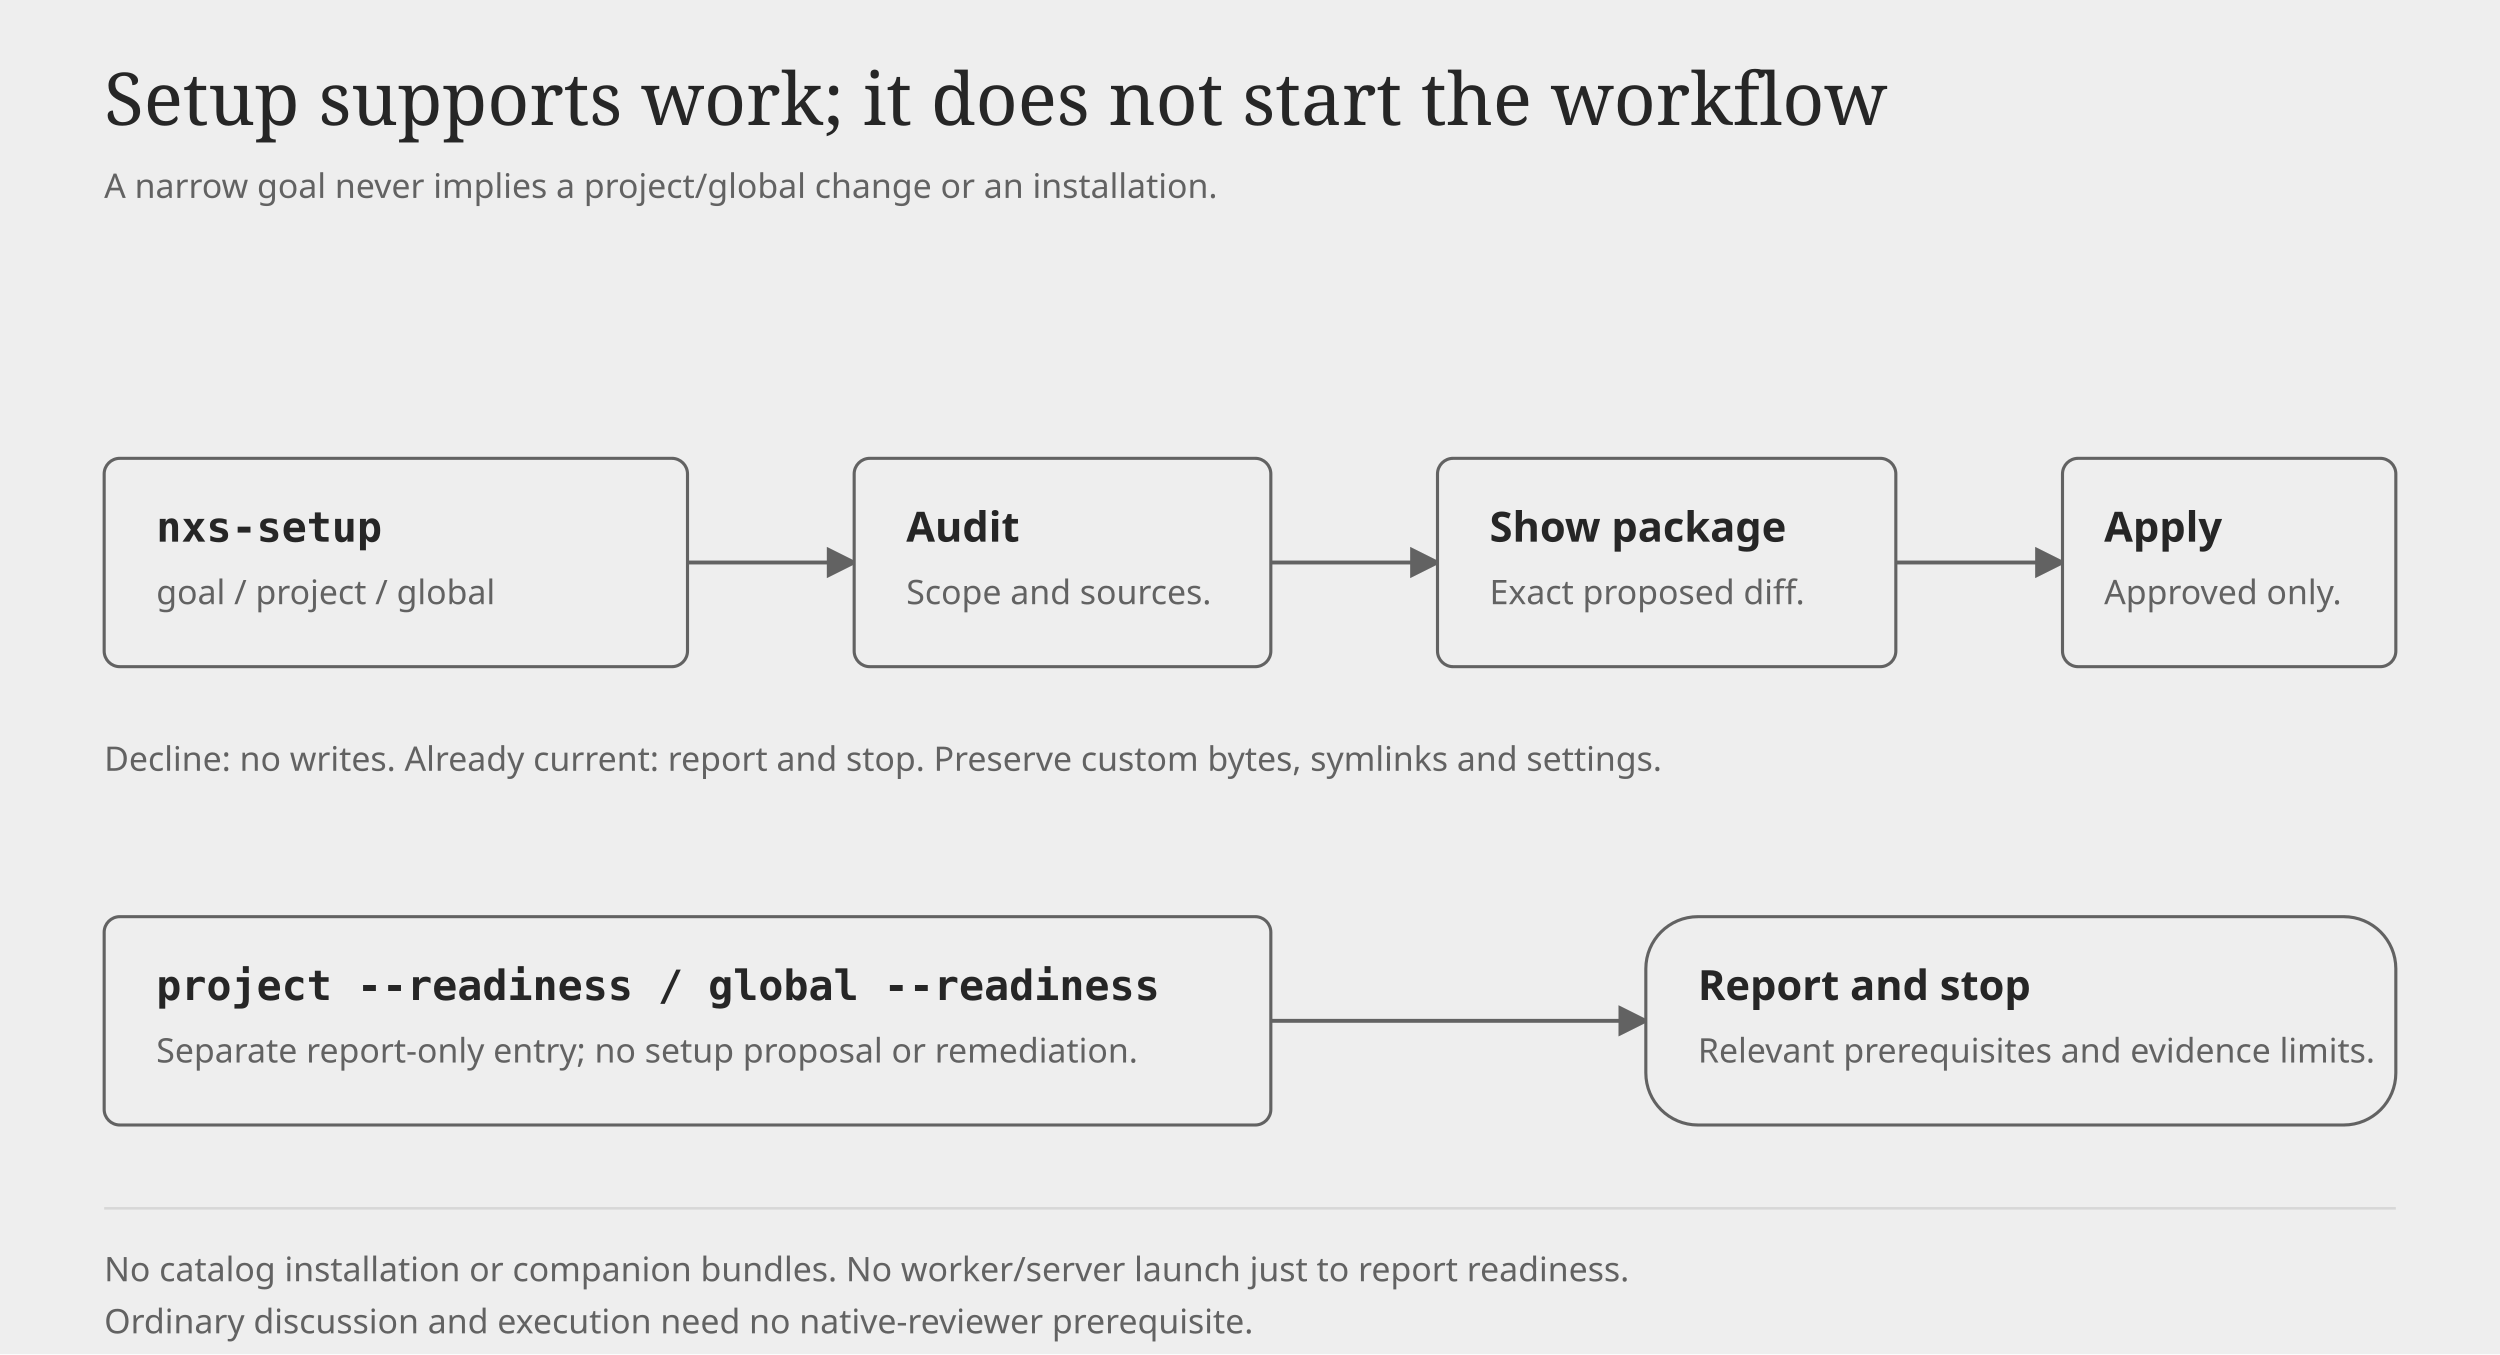
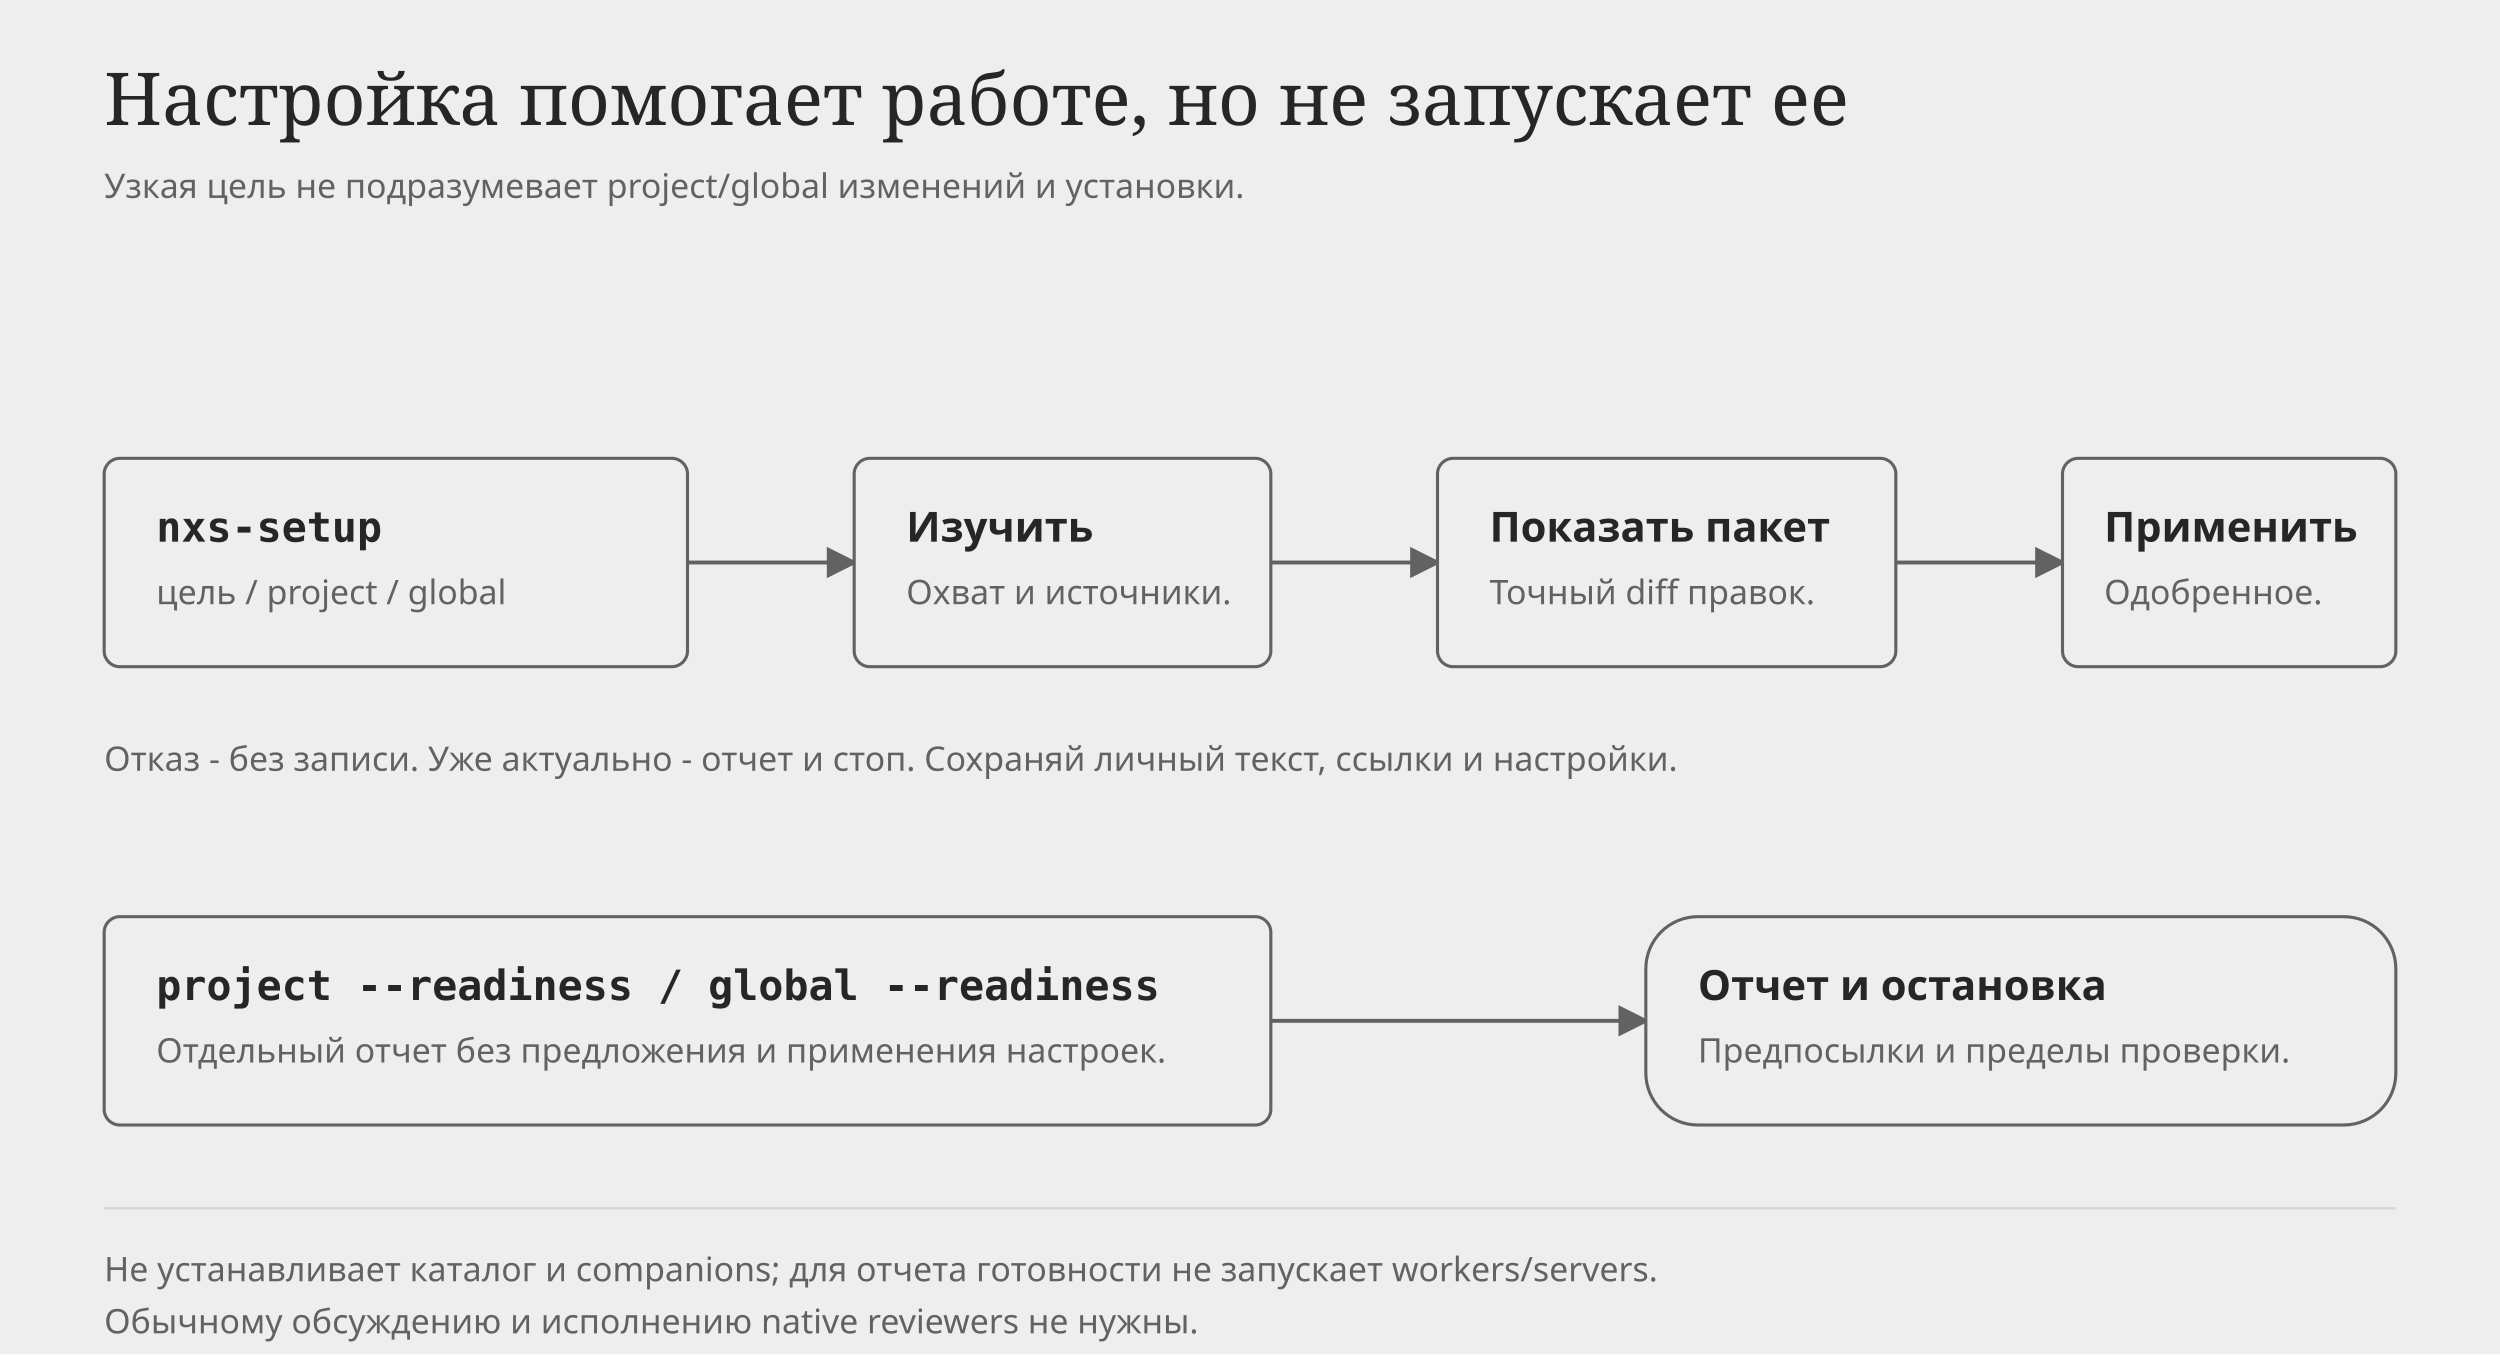
<svg xmlns="http://www.w3.org/2000/svg" width="960" height="520" viewBox="0 0 960 520" role="img" aria-labelledby="setup-light-title setup-light-desc">
  <defs>
    <marker id="setup-light-arrow" markerWidth="8" markerHeight="8" refX="7" refY="4" orient="auto">
      <path d="M0 0 L8 4 L0 8 Z" fill="#626262" />
    </marker>
  </defs>
  <style>text{font-family:'Geist',system-ui,sans-serif;fill:#262626}.title{font-family:'Instrument Serif',Georgia,serif;font-size:28px}.name{font-size:16px;font-weight:600}.cmd{font-family:'Geist Mono',ui-monospace,monospace}.sub{font-size:13px;fill:#626262}.node{fill:#eeeeee;stroke:#626262;stroke-width:1.2}.edge{fill:none;stroke:#626262;stroke-width:1.5;marker-end:url(#setup-light-arrow)}</style>
  <rect width="960" height="520" fill="#eeeeee" />
-   <text class="title" x="40" y="48">Setup supports work; it does not start the workflow</text>
-   <text class="sub" x="40" y="76">A narrow goal never implies a project/global change or an installation.</text>
+   <text class="title" x="40" y="48">Настройка помогает работе, но не запускает ее</text>
+   <text class="sub" x="40" y="76">Узкая цель не подразумевает project/global изменений и установки.</text>
  <path class="edge" d="M264 216 H328" />
  <path class="edge" d="M488 216 H552" />
  <path class="edge" d="M728 216 H792" />
  <path class="edge" d="M488 392 H632" />
  <rect class="node" x="40" y="176" width="224" height="80" rx="6" />
  <text class="name cmd" x="60" y="208">nxs-setup</text>
-   <text class="sub" x="60" y="232">goal / project / global</text>
+   <text class="sub" x="60" y="232">цель / project / global</text>
  <rect class="node" x="328" y="176" width="160" height="80" rx="6" />
-   <text class="name" x="348" y="208">Audit</text>
-   <text class="sub" x="348" y="232">Scope and sources.</text>
+   <text class="name" x="348" y="208">Изучить</text>
+   <text class="sub" x="348" y="232">Охват и источники.</text>
  <rect class="node" x="552" y="176" width="176" height="80" rx="6" />
-   <text class="name" x="572" y="208">Show package</text>
-   <text class="sub" x="572" y="232">Exact proposed diff.</text>
+   <text class="name" x="572" y="208">Показать пакет</text>
+   <text class="sub" x="572" y="232">Точный diff правок.</text>
  <rect class="node" x="792" y="176" width="128" height="80" rx="6" />
-   <text class="name" x="808" y="208">Apply</text>
-   <text class="sub" x="808" y="232">Approved only.</text>
-   <text class="sub" x="40" y="296">Decline: no writes. Already current: report and stop. Preserve custom bytes, symlinks and settings.</text>
+   <text class="name" x="808" y="208">Применить</text>
+   <text class="sub" x="808" y="232">Одобренное.</text>
+   <text class="sub" x="40" y="296">Отказ - без записи. Уже актуально - отчет и стоп. Сохраняй личный текст, ссылки и настройки.</text>
  <rect class="node" x="40" y="352" width="448" height="80" rx="6" />
  <text class="name cmd" x="60" y="384">project --readiness / global --readiness</text>
-   <text class="sub" x="60" y="408">Separate report-only entry; no setup proposal or remediation.</text>
+   <text class="sub" x="60" y="408">Отдельный отчет без предложения и применения настроек.</text>
  <rect class="node" x="632" y="352" width="288" height="80" rx="20" />
-   <text class="name" x="652" y="384">Report and stop</text>
-   <text class="sub" x="652" y="408">Relevant prerequisites and evidence limits.</text>
+   <text class="name" x="652" y="384">Отчет и остановка</text>
+   <text class="sub" x="652" y="408">Предпосылки и пределы проверки.</text>
  <path d="M40 464 H920" stroke="#d7d7d7" />
-   <text class="sub" x="40" y="492">No catalog installation or companion bundles. No worker/server launch just to report readiness.</text>
-   <text class="sub" x="40" y="512">Ordinary discussion and execution need no native-reviewer prerequisite.</text>
+   <text class="sub" x="40" y="492">Не устанавливает каталог и companions; для отчета готовности не запускает workers/servers.</text>
+   <text class="sub" x="40" y="512">Обычному обсуждению и исполнению native reviewers не нужны.</text>
</svg>
